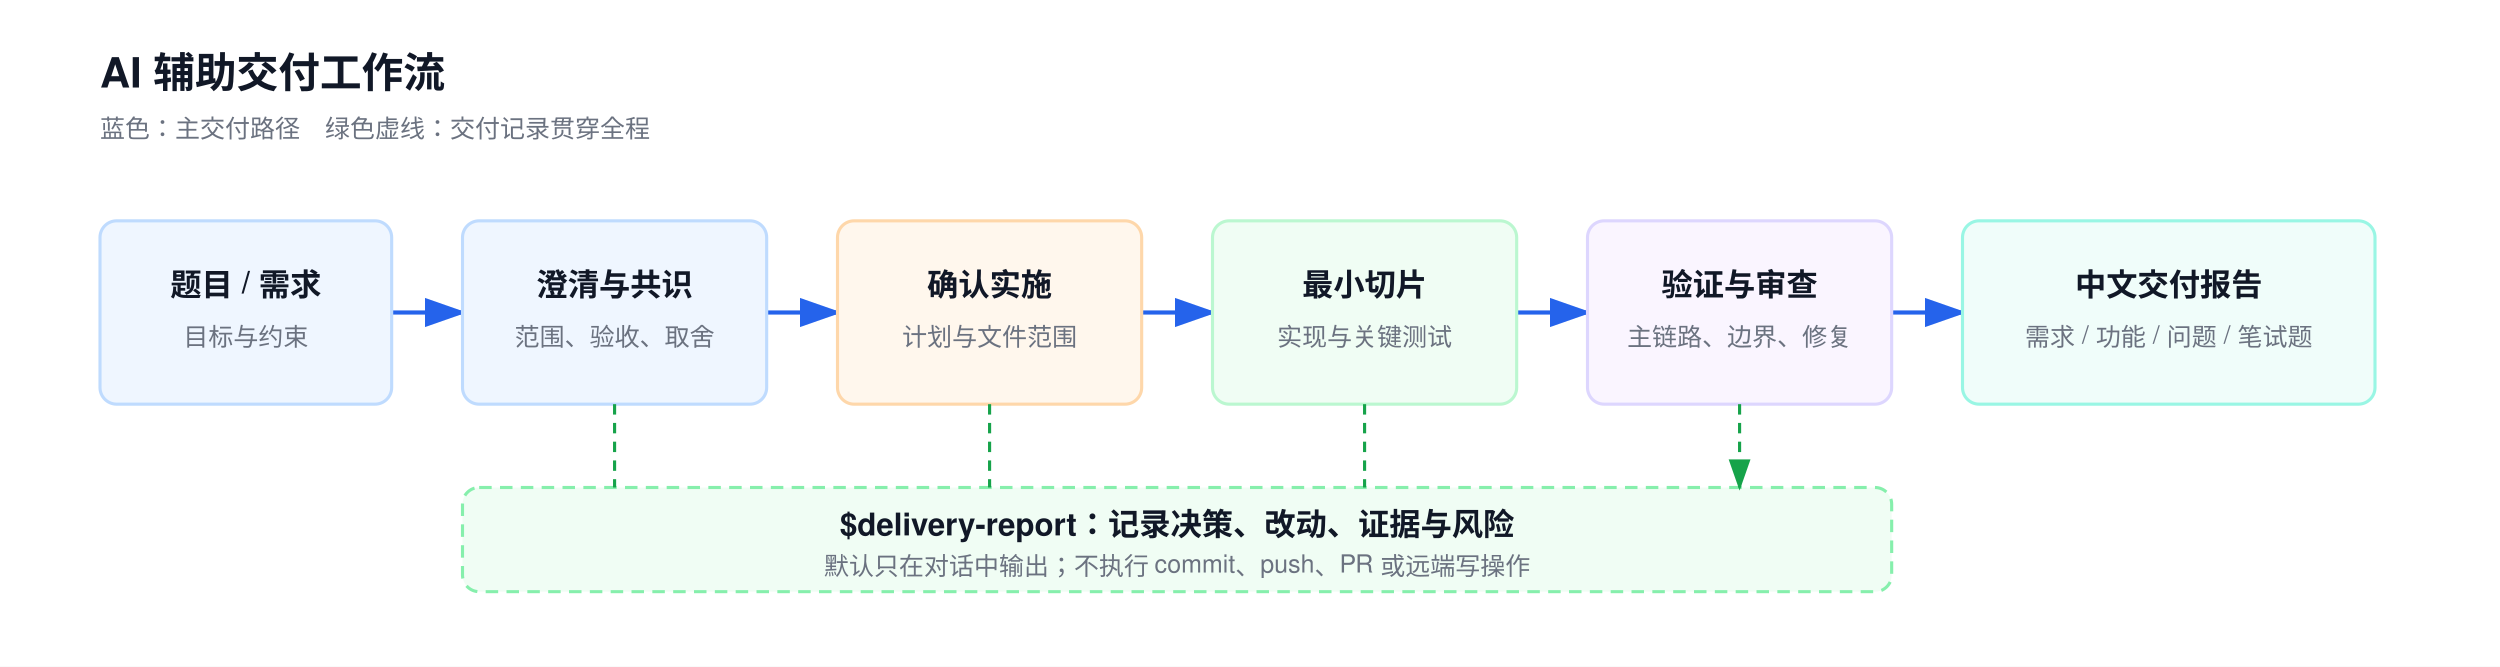
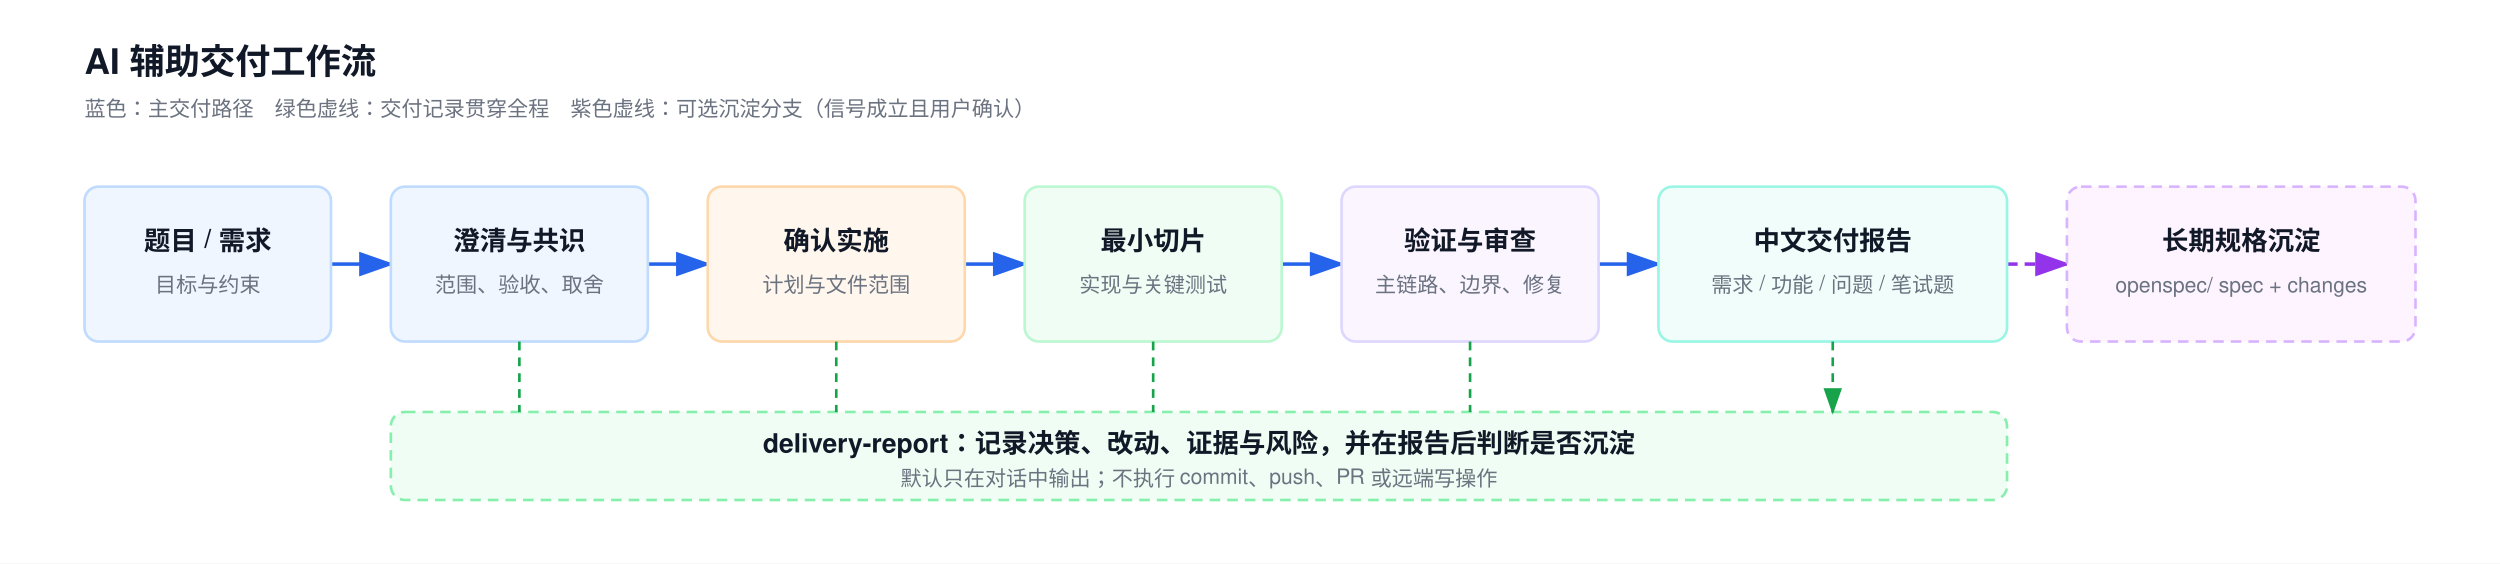
- <svg xmlns="http://www.w3.org/2000/svg" viewBox="0 0 1200 320" width="1200" height="320" role="img" aria-labelledby="title description">
+ <svg xmlns="http://www.w3.org/2000/svg" viewBox="0 0 1420 320" width="1420" height="320" role="img" aria-labelledby="title description">
  <style>text { font-family: 'Helvetica Neue', Helvetica, Arial, 'PingFang SC', 'Microsoft YaHei', sans-serif; } .title { fill:#111827; font-size:20px; font-weight:600; } .label { fill:#111827; font-size:15px; font-weight:600; } .sub { fill:#6b7280; font-size:12px; }</style>
  <defs>
    <marker id="arrow" markerWidth="10" markerHeight="7" refX="9" refY="3.5" orient="auto">
      <polygon points="0 0, 10 3.5, 0 7" fill="#2563eb" />
    </marker>
    <marker id="record-arrow" markerWidth="10" markerHeight="7" refX="9" refY="3.5" orient="auto">
      <polygon points="0 0, 10 3.5, 0 7" fill="#16a34a" />
    </marker>
+     <marker id="optional-arrow" markerWidth="10" markerHeight="7" refX="9" refY="3.5" orient="auto">
+       <polygon points="0 0, 10 3.5, 0 7" fill="#9333ea" />
+     </marker>
  </defs>
-   <rect width="1200" height="320" fill="#ffffff" />
+   <rect width="1420" height="320" fill="#ffffff" />
  <text class="title" x="48" y="42">AI 辅助交付工作流</text>
-   <text class="sub" x="48" y="66">蓝色：主交付路径　绿色虚线：交付记录贯穿全程</text>
+   <text class="sub" x="48" y="66">蓝色：主交付路径　绿色虚线：交付记录贯穿全程　紫色虚线：可选沉淀分支（信号成立且用户确认）</text>
  <g fill="none" stroke="#2563eb" stroke-width="2" marker-end="url(#arrow)">
    <path d="M188 150H222" />
    <path d="M368 150H402" />
    <path d="M548 150H582" />
    <path d="M728 150H762" />
    <path d="M908 150H942" />
  </g>
+   <path d="M1140 150H1174" fill="none" stroke="#9333ea" stroke-width="2" stroke-dasharray="6 4" marker-end="url(#optional-arrow)" />
  <g>
    <rect x="48" y="106" width="140" height="88" rx="8" fill="#eff6ff" stroke="#bfdbfe" stroke-width="1.5" />
    <text class="label" x="118" y="142" text-anchor="middle">题目 / 需求</text>
    <text class="sub" x="118" y="166" text-anchor="middle">目标与约束</text>
    <rect x="222" y="106" width="146" height="88" rx="8" fill="#eff6ff" stroke="#bfdbfe" stroke-width="1.5" />
    <text class="label" x="295" y="142" text-anchor="middle">澄清与共识</text>
    <text class="sub" x="295" y="166" text-anchor="middle">范围、验收、取舍</text>
    <rect x="402" y="106" width="146" height="88" rx="8" fill="#fff7ed" stroke="#fed7aa" stroke-width="1.5" />
    <text class="label" x="475" y="142" text-anchor="middle">确认实施</text>
    <text class="sub" x="475" y="166" text-anchor="middle">计划与文件范围</text>
    <rect x="582" y="106" width="146" height="88" rx="8" fill="#f0fdf4" stroke="#bbf7d0" stroke-width="1.5" />
    <text class="label" x="655" y="142" text-anchor="middle">最小切片</text>
    <text class="sub" x="655" y="166" text-anchor="middle">实现与关键测试</text>
    <rect x="762" y="106" width="146" height="88" rx="8" fill="#faf5ff" stroke="#ddd6fe" stroke-width="1.5" />
    <text class="label" x="835" y="142" text-anchor="middle">验证与审查</text>
    <text class="sub" x="835" y="166" text-anchor="middle">主链路、边界、修复</text>
    <rect x="942" y="106" width="198" height="88" rx="8" fill="#f0fdfa" stroke="#99f6e4" stroke-width="1.5" />
    <text class="label" x="1041" y="142" text-anchor="middle">中文交付报告</text>
    <text class="sub" x="1041" y="166" text-anchor="middle">需求 / 功能 / 问题 / 笔试题</text>
+     <rect x="1174" y="106" width="198" height="88" rx="8" fill="#fdf4ff" stroke="#d8b4fe" stroke-width="1.5" stroke-dasharray="6 4" />
+     <text class="label" x="1273" y="142" text-anchor="middle">长期规格沉淀</text>
+     <text class="sub" x="1273" y="166" text-anchor="middle">openspec/ spec + changes</text>
  </g>
-   <rect x="222" y="234" width="686" height="50" rx="8" fill="#f0fdf4" stroke="#86efac" stroke-width="1.5" stroke-dasharray="6 4" />
-   <text class="label" x="565" y="257" text-anchor="middle" fill="#166534">$delivery-report：记录决策、改动、证据与风险</text>
-   <text class="sub" x="565" y="276" text-anchor="middle">默认只在对话中输出；不执行 commit、push、PR 或远端写操作</text>
-   <path d="M295 194V234 M475 194V234 M655 194V234 M835 194V234" fill="none" stroke="#16a34a" stroke-width="1.5" stroke-dasharray="5 4" marker-end="url(#record-arrow)" />
+   <rect x="222" y="234" width="918" height="50" rx="8" fill="#f0fdf4" stroke="#86efac" stroke-width="1.5" stroke-dasharray="6 4" />
+   <text class="label" x="681" y="257" text-anchor="middle" fill="#166534">delivery-report：记录决策、改动、证据与风险，并在报告后判断是否沉淀</text>
+   <text class="sub" x="681" y="276" text-anchor="middle">默认只在对话中输出；不执行 commit、push、PR 或远端写操作</text>
+   <path d="M295 194V234 M475 194V234 M655 194V234 M835 194V234 M1041 194V234" fill="none" stroke="#16a34a" stroke-width="1.5" stroke-dasharray="5 4" marker-end="url(#record-arrow)" />
</svg>
